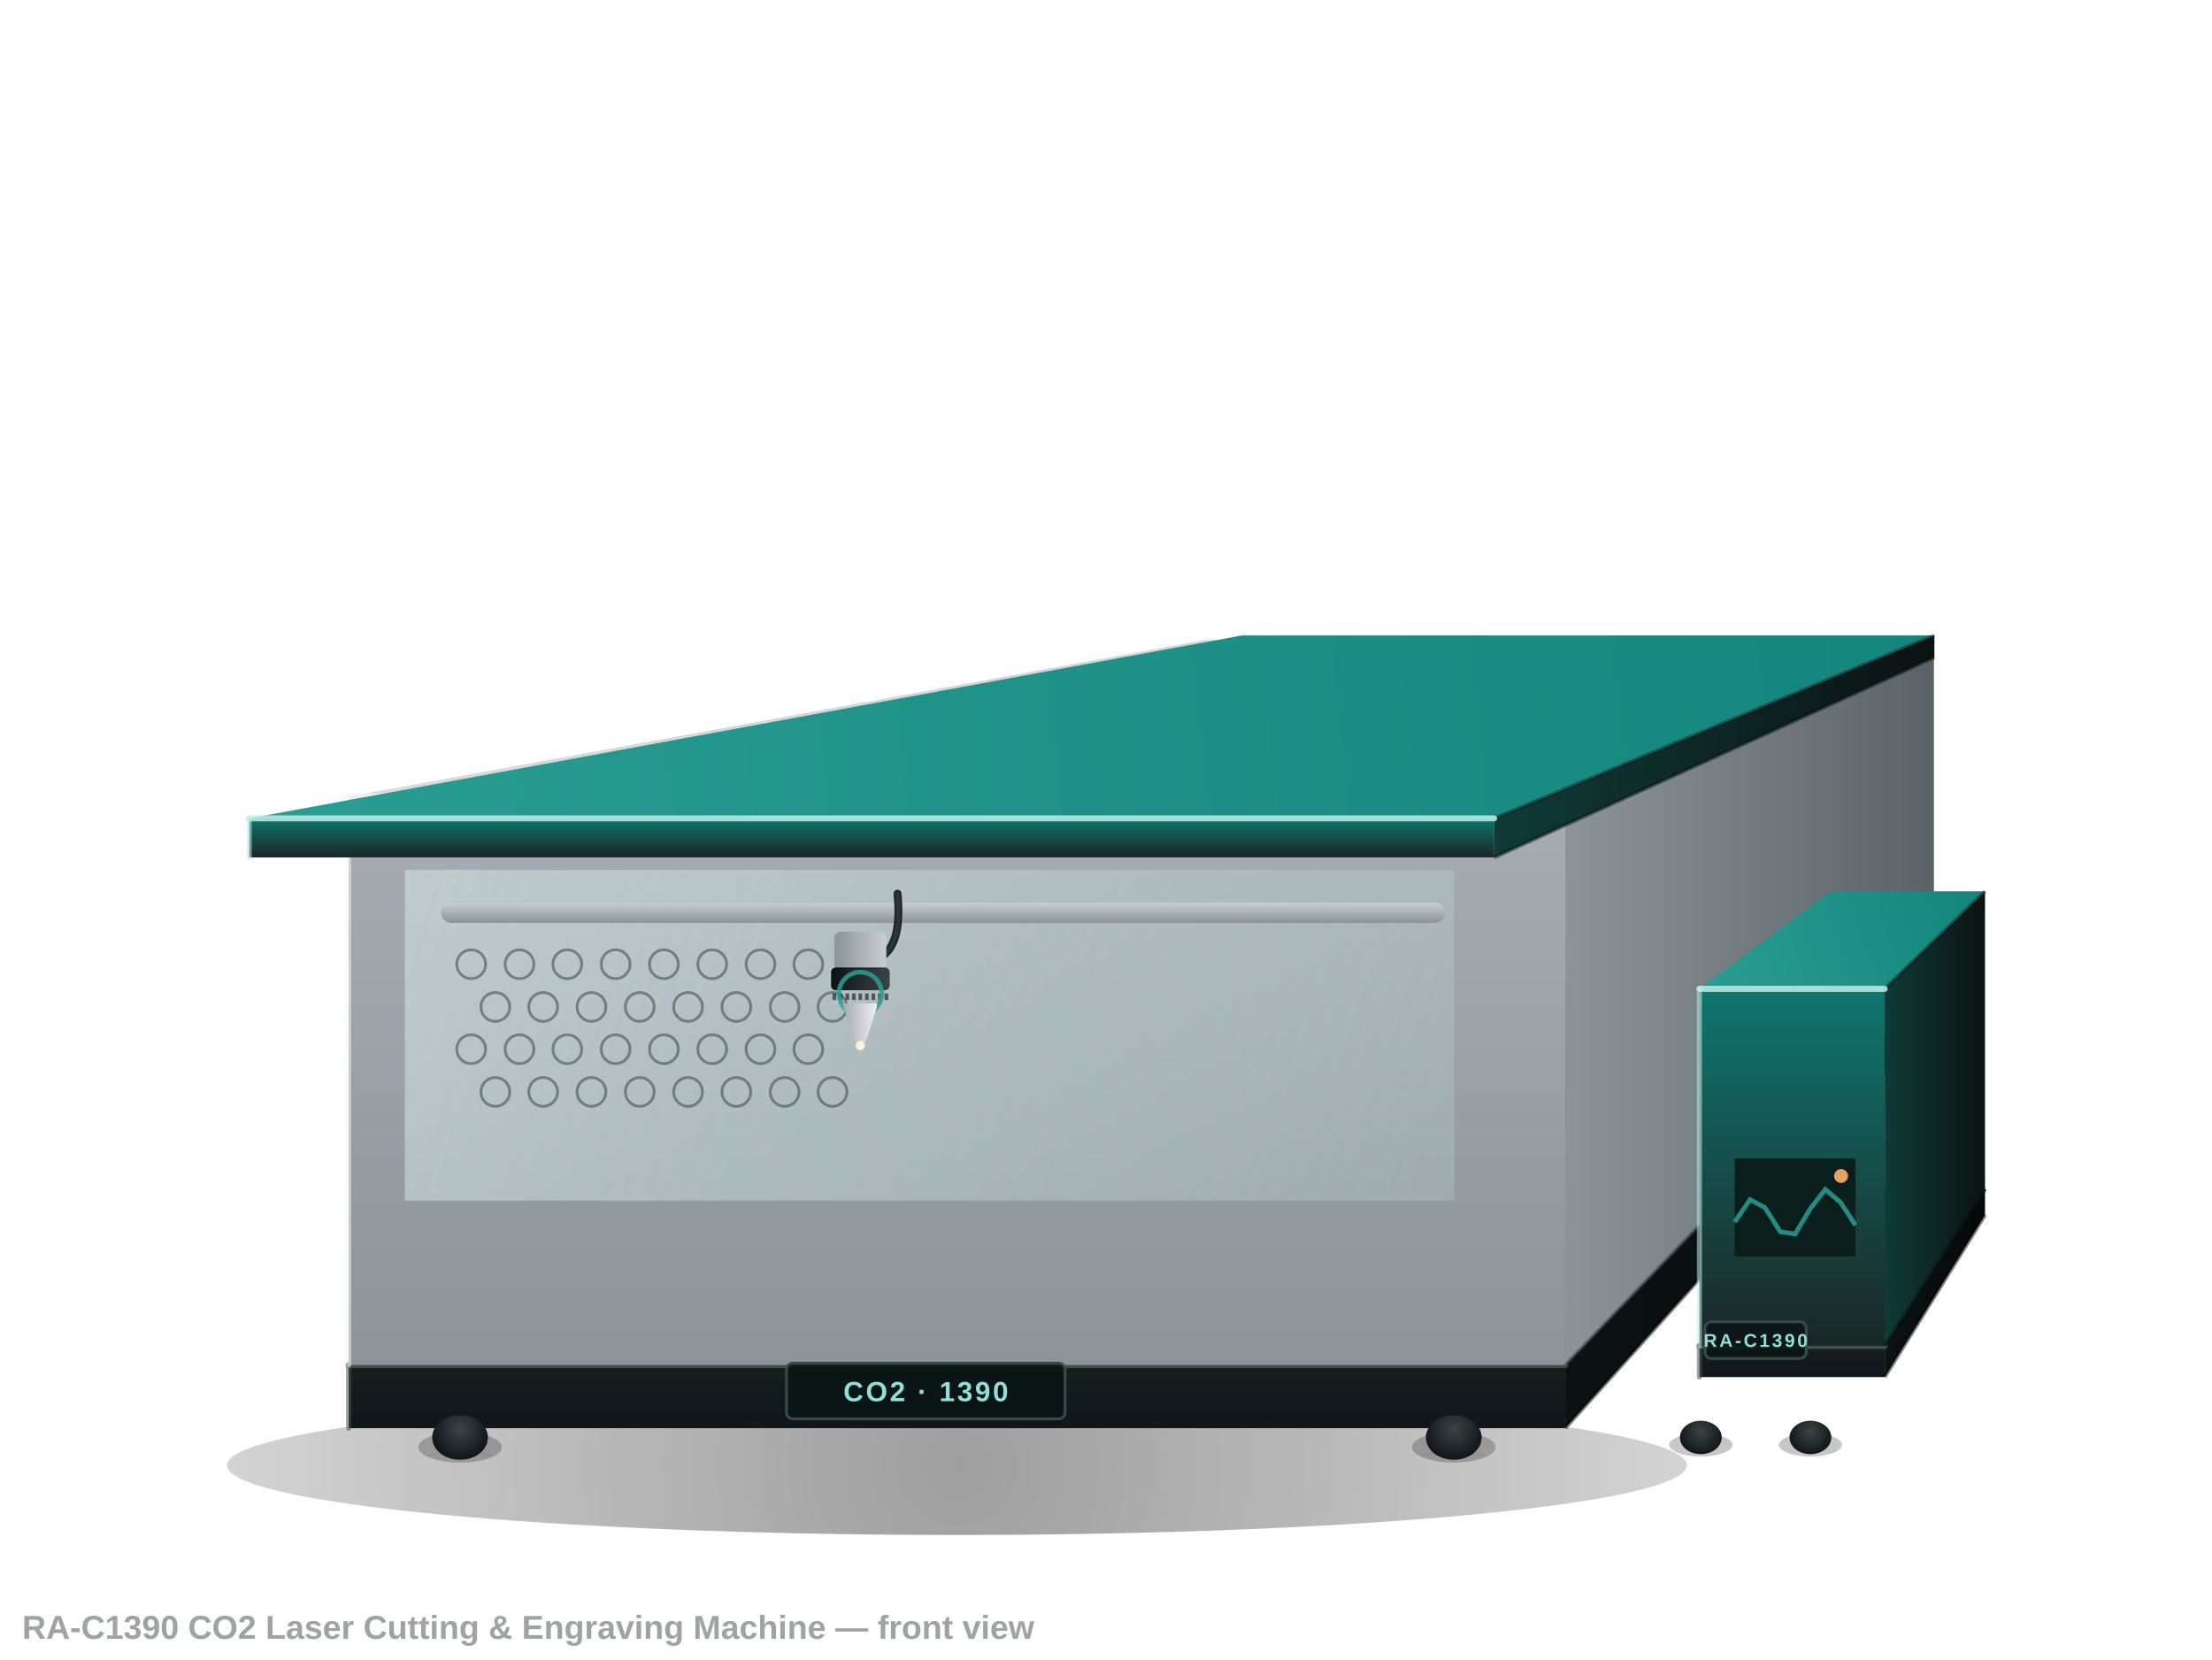
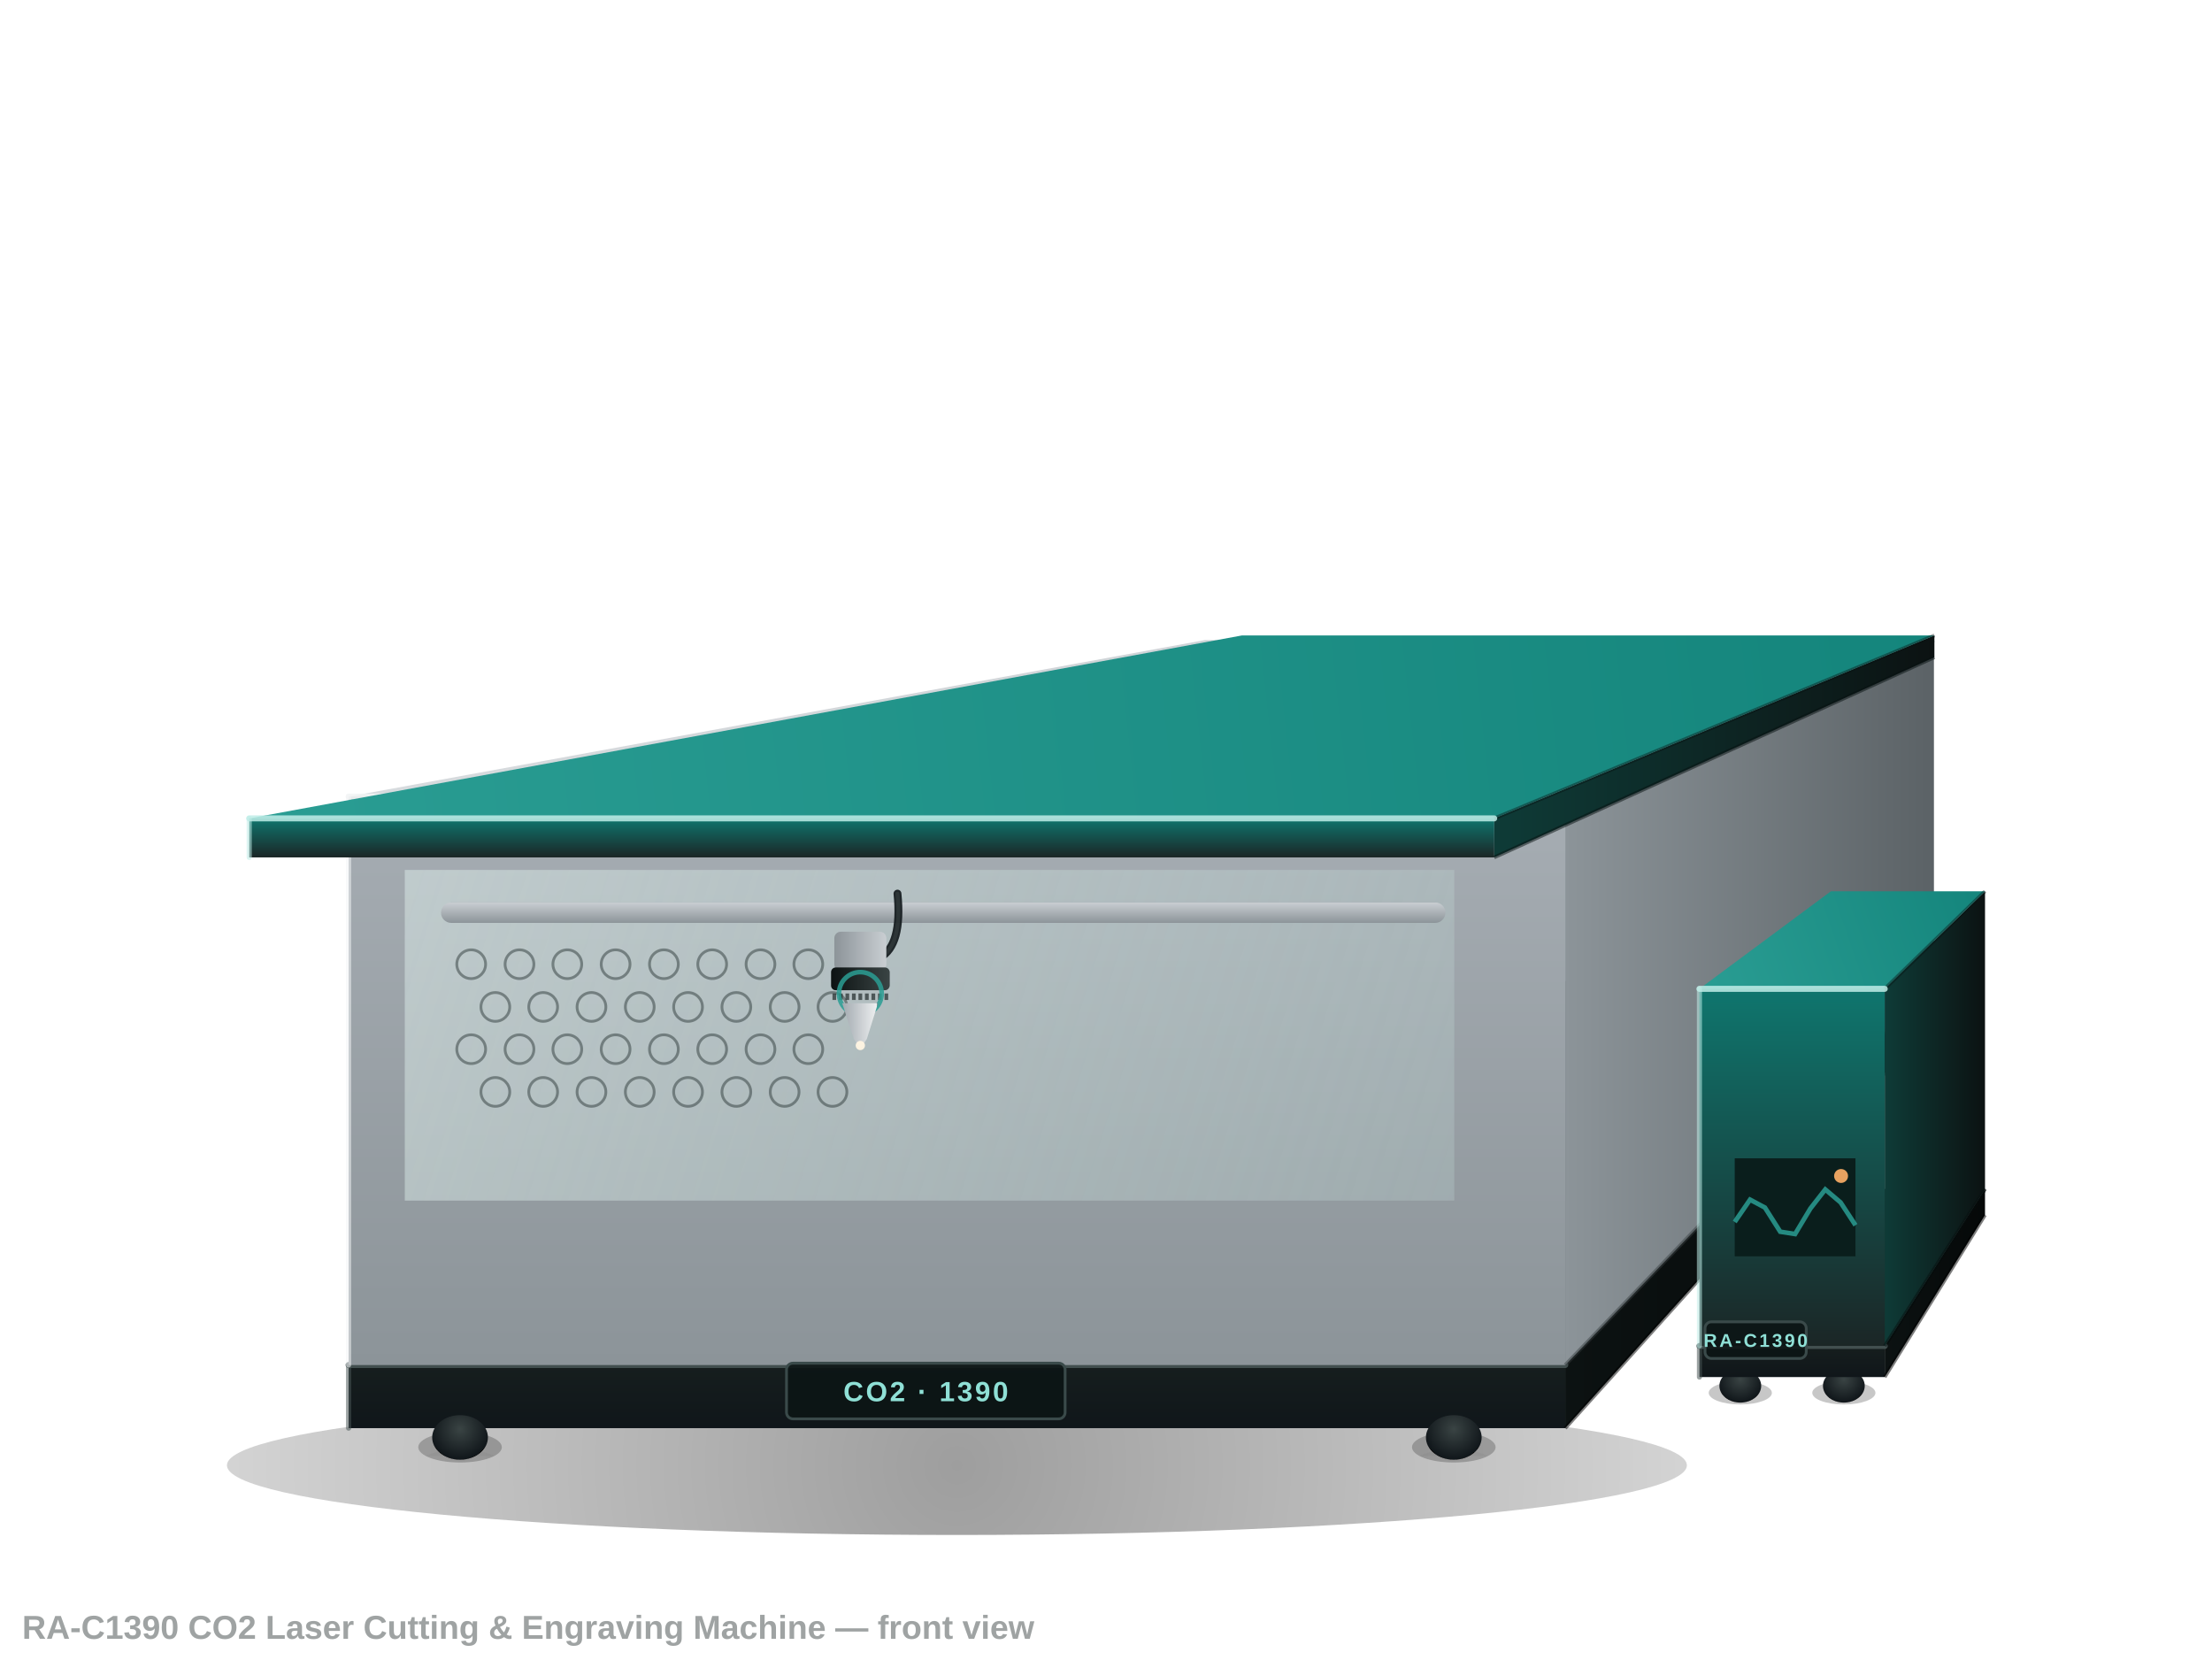
<svg xmlns="http://www.w3.org/2000/svg" width="2400" height="1800" viewBox="0 0 2400 1800">
  <g transform="translate(-125.6 310.0) scale(5.0383)">
    <g>
      <defs>
        <radialGradient id="rg895" cx="231" cy="254" r="157.2" gradientUnits="userSpaceOnUse">
          <stop offset="0" stop-color="#000000" stop-opacity="0.38" />
          <stop offset="60" stop-color="#000000" stop-opacity="0.171" />
          <stop offset="100" stop-color="#000000" stop-opacity="0" />
        </radialGradient>
      </defs>
      <ellipse cx="231" cy="254" rx="157.2" ry="15" fill="url(#rg895)" />
      <defs>
        <linearGradient id="lg897" x1="0" y1="252" x2="0" y2="352" gradientUnits="userSpaceOnUse">
          <stop offset="0" stop-color="#ffffff" stop-opacity="0.14" />
          <stop offset="100" stop-color="#ffffff" stop-opacity="0" />
        </linearGradient>
        <mask id="rmask896">
          <rect x="-4000" y="252" width="9000" height="100" fill="url(#lg897)" />
        </mask>
      </defs>
      <g transform="translate(0 504) scale(1,-1)" mask="url(#rmask896)">
        <defs>
          <linearGradient id="lg871" x1="100" y1="232.4" x2="441.4" y2="149.7" gradientUnits="userSpaceOnUse">
            <stop offset="0" stop-color="#2E3838" stop-opacity="1" />
            <stop offset="100" stop-color="#161E1E" stop-opacity="1" />
          </linearGradient>
          <linearGradient id="lg872" x1="0" y1="232.4" x2="0" y2="246" gradientUnits="userSpaceOnUse">
            <stop offset="0" stop-color="#161E1E" stop-opacity="1" />
            <stop offset="100" stop-color="#10161A" stop-opacity="1" />
          </linearGradient>
          <linearGradient id="lg873" x1="362" y1="0" x2="441.4" y2="0" gradientUnits="userSpaceOnUse">
            <stop offset="0" stop-color="#0C1212" stop-opacity="1" />
            <stop offset="100" stop-color="#050808" stop-opacity="1" />
          </linearGradient>
        </defs>
        <polygon points="362,246 441.4,157.8 441.4,149.7 362,232.4" fill="url(#lg873)" />
        <polygon points="100,232.4 362,232.4 441.4,149.7 284.4,149.7" fill="url(#lg871)" />
        <polygon points="100,246 362,246 362,232.4 100,232.4" fill="url(#lg872)" />
        <path d="M362,246 441.4,157.8" stroke="#000000" stroke-width="0.8" opacity="0.5" fill="none" />
        <path d="M362,232.4 441.4,149.7" stroke="#000000" stroke-width="0.8" opacity="0.4" fill="none" />
        <path d="M100,232.4 362,232.4" stroke="#4A5858" stroke-width="1.3" opacity="0.85" stroke-linecap="round" fill="none" />
        <path d="M100,232.4 100,246" stroke="#4A5858" stroke-width="1.1" opacity="0.55" stroke-linecap="round" fill="none" />
        <defs>
          <linearGradient id="lg874" x1="100" y1="110" x2="441.4" y2="76.3" gradientUnits="userSpaceOnUse">
            <stop offset="0" stop-color="#D7DBDE" stop-opacity="1" />
            <stop offset="100" stop-color="#C9CED2" stop-opacity="1" />
          </linearGradient>
          <linearGradient id="lg875" x1="0" y1="110" x2="0" y2="232.4" gradientUnits="userSpaceOnUse">
            <stop offset="0" stop-color="#A6ADB3" stop-opacity="1" />
            <stop offset="100" stop-color="#8C9499" stop-opacity="1" />
          </linearGradient>
          <linearGradient id="lg876" x1="362" y1="0" x2="441.4" y2="0" gradientUnits="userSpaceOnUse">
            <stop offset="0" stop-color="#8C9499" stop-opacity="1" />
            <stop offset="100" stop-color="#5B6266" stop-opacity="1" />
          </linearGradient>
        </defs>
        <polygon points="362,232.4 441.4,149.7 441.4,76.3 362,110" fill="url(#lg876)" />
        <polygon points="100,110 362,110 441.4,76.3 284.4,76.3" fill="url(#lg874)" />
        <polygon points="100,232.4 362,232.4 362,110 100,110" fill="url(#lg875)" />
        <path d="M362,232.4 441.4,149.7" stroke="#3A4144" stroke-width="0.8" opacity="0.5" fill="none" />
        <path d="M362,110 441.4,76.3" stroke="#3A4144" stroke-width="0.8" opacity="0.4" fill="none" />
        <path d="M100,110 362,110" stroke="#F2F4F5" stroke-width="1.3" opacity="0.85" stroke-linecap="round" fill="none" />
        <path d="M100,110 100,232.4" stroke="#F2F4F5" stroke-width="1.1" opacity="0.55" stroke-linecap="round" fill="none" />
        <defs>
          <linearGradient id="lg877" x1="112.1" y1="125.8" x2="338.1" y2="197" gradientUnits="userSpaceOnUse">
            <stop offset="0" stop-color="#DDEDEA" stop-opacity="0.5" />
            <stop offset="100" stop-color="#BFD7D4" stop-opacity="0.28" />
          </linearGradient>
        </defs>
        <polygon points="112.1,125.8 338.1,125.8 338.1,197 112.1,197" fill="url(#lg877)" />
        <circle cx="126.4" cy="146.1" r="3.1" fill="none" stroke="#2E3A3A" stroke-width="0.6" opacity="0.5" />
        <circle cx="136.8" cy="146.1" r="3.1" fill="none" stroke="#2E3A3A" stroke-width="0.6" opacity="0.5" />
        <circle cx="147.1" cy="146.1" r="3.1" fill="none" stroke="#2E3A3A" stroke-width="0.6" opacity="0.5" />
        <circle cx="157.5" cy="146.1" r="3.1" fill="none" stroke="#2E3A3A" stroke-width="0.6" opacity="0.5" />
        <circle cx="167.9" cy="146.1" r="3.1" fill="none" stroke="#2E3A3A" stroke-width="0.6" opacity="0.5" />
        <circle cx="178.3" cy="146.1" r="3.1" fill="none" stroke="#2E3A3A" stroke-width="0.6" opacity="0.5" />
        <circle cx="188.7" cy="146.1" r="3.1" fill="none" stroke="#2E3A3A" stroke-width="0.6" opacity="0.5" />
        <circle cx="199" cy="146.1" r="3.1" fill="none" stroke="#2E3A3A" stroke-width="0.6" opacity="0.5" />
        <circle cx="131.6" cy="155.3" r="3.1" fill="none" stroke="#2E3A3A" stroke-width="0.6" opacity="0.5" />
        <circle cx="141.9" cy="155.3" r="3.1" fill="none" stroke="#2E3A3A" stroke-width="0.6" opacity="0.5" />
        <circle cx="152.3" cy="155.3" r="3.1" fill="none" stroke="#2E3A3A" stroke-width="0.6" opacity="0.5" />
        <circle cx="162.7" cy="155.3" r="3.1" fill="none" stroke="#2E3A3A" stroke-width="0.6" opacity="0.5" />
        <circle cx="173.1" cy="155.3" r="3.1" fill="none" stroke="#2E3A3A" stroke-width="0.6" opacity="0.5" />
        <circle cx="183.5" cy="155.3" r="3.1" fill="none" stroke="#2E3A3A" stroke-width="0.6" opacity="0.5" />
        <circle cx="193.9" cy="155.3" r="3.1" fill="none" stroke="#2E3A3A" stroke-width="0.6" opacity="0.5" />
        <circle cx="204.2" cy="155.3" r="3.1" fill="none" stroke="#2E3A3A" stroke-width="0.6" opacity="0.5" />
        <circle cx="126.4" cy="164.4" r="3.1" fill="none" stroke="#2E3A3A" stroke-width="0.6" opacity="0.5" />
        <circle cx="136.8" cy="164.4" r="3.1" fill="none" stroke="#2E3A3A" stroke-width="0.6" opacity="0.5" />
        <circle cx="147.1" cy="164.4" r="3.1" fill="none" stroke="#2E3A3A" stroke-width="0.6" opacity="0.5" />
        <circle cx="157.5" cy="164.4" r="3.1" fill="none" stroke="#2E3A3A" stroke-width="0.6" opacity="0.5" />
        <circle cx="167.9" cy="164.4" r="3.1" fill="none" stroke="#2E3A3A" stroke-width="0.6" opacity="0.5" />
        <circle cx="178.3" cy="164.4" r="3.1" fill="none" stroke="#2E3A3A" stroke-width="0.6" opacity="0.5" />
        <circle cx="188.7" cy="164.4" r="3.1" fill="none" stroke="#2E3A3A" stroke-width="0.6" opacity="0.5" />
        <circle cx="199" cy="164.4" r="3.1" fill="none" stroke="#2E3A3A" stroke-width="0.6" opacity="0.5" />
        <circle cx="131.6" cy="173.6" r="3.1" fill="none" stroke="#2E3A3A" stroke-width="0.6" opacity="0.5" />
        <circle cx="141.9" cy="173.6" r="3.1" fill="none" stroke="#2E3A3A" stroke-width="0.6" opacity="0.5" />
        <circle cx="152.3" cy="173.6" r="3.1" fill="none" stroke="#2E3A3A" stroke-width="0.6" opacity="0.5" />
        <circle cx="162.7" cy="173.6" r="3.1" fill="none" stroke="#2E3A3A" stroke-width="0.6" opacity="0.5" />
        <circle cx="173.1" cy="173.6" r="3.1" fill="none" stroke="#2E3A3A" stroke-width="0.6" opacity="0.5" />
        <circle cx="183.5" cy="173.6" r="3.1" fill="none" stroke="#2E3A3A" stroke-width="0.6" opacity="0.5" />
        <circle cx="193.9" cy="173.6" r="3.1" fill="none" stroke="#2E3A3A" stroke-width="0.6" opacity="0.5" />
        <circle cx="204.2" cy="173.6" r="3.1" fill="none" stroke="#2E3A3A" stroke-width="0.6" opacity="0.5" />
        <defs>
          <linearGradient id="lg881" x1="122.1" y1="137.2" x2="122.1" y2="132.8" gradientUnits="userSpaceOnUse">
            <stop offset="0" stop-color="#8C9499" stop-opacity="1" />
            <stop offset="32" stop-color="#C9CED2" stop-opacity="1" />
            <stop offset="55" stop-color="#C9CED2" stop-opacity="1" />
            <stop offset="100" stop-color="#A6ADB3" stop-opacity="1" />
          </linearGradient>
        </defs>
        <circle cx="122.1" cy="135" r="2.2" fill="url(#lg881)" />
        <polygon points="122.1,137.2 334,137.2 334,132.8 122.1,132.8" fill="url(#lg881)" />
        <circle cx="334" cy="135" r="2.2" fill="url(#lg881)" />
        <defs>
          <linearGradient id="lg882" x1="204.6" y1="153.1" x2="215.8" y2="153.1" gradientUnits="userSpaceOnUse">
            <stop offset="0" stop-color="#8C9499" stop-opacity="1" />
            <stop offset="45" stop-color="#C9CED2" stop-opacity="1" />
            <stop offset="100" stop-color="#A6ADB3" stop-opacity="1" />
          </linearGradient>
          <linearGradient id="lg883" x1="203.9" y1="153.1" x2="216.5" y2="153.1" gradientUnits="userSpaceOnUse">
            <stop offset="0" stop-color="#0C1212" stop-opacity="1" />
            <stop offset="50" stop-color="#3A4444" stop-opacity="1" />
            <stop offset="100" stop-color="#0C1212" stop-opacity="1" />
          </linearGradient>
          <linearGradient id="lg884" x1="206.7" y1="153.1" x2="213.7" y2="153.1" gradientUnits="userSpaceOnUse">
            <stop offset="0" stop-color="#A6ADB3" stop-opacity="1" />
            <stop offset="50" stop-color="#EDEFF0" stop-opacity="1" />
            <stop offset="100" stop-color="#8C9499" stop-opacity="1" />
          </linearGradient>
        </defs>
        <path d="M218.2 130.9 Q219.3 142 214.4 144.7" fill="none" stroke="#10161A" stroke-width="1.7" stroke-linecap="round" opacity="0.9" />
        <path d="M218.2 130.9 Q219.3 142 214.4 144.7" fill="none" stroke="#3A4444" stroke-width="0.8" stroke-linecap="round" opacity="0.5" />
        <rect x="204.6" y="139.1" width="11.2" height="8.4" rx="1.4" fill="url(#lg882)" />
        <rect x="203.9" y="146.8" width="12.6" height="4.9" rx="1" fill="url(#lg883)" />
        <line x1="204.6" y1="152.4" x2="204.6" y2="153.8" stroke="#0A1212" stroke-width="0.8" opacity="0.6" />
        <line x1="206" y1="152.4" x2="206" y2="153.8" stroke="#0A1212" stroke-width="0.8" opacity="0.6" />
        <line x1="207.4" y1="152.4" x2="207.4" y2="153.8" stroke="#0A1212" stroke-width="0.8" opacity="0.6" />
        <line x1="208.8" y1="152.4" x2="208.8" y2="153.8" stroke="#0A1212" stroke-width="0.8" opacity="0.6" />
        <line x1="210.2" y1="152.4" x2="210.2" y2="153.8" stroke="#0A1212" stroke-width="0.8" opacity="0.6" />
        <line x1="211.6" y1="152.4" x2="211.6" y2="153.8" stroke="#0A1212" stroke-width="0.8" opacity="0.6" />
        <line x1="213" y1="152.4" x2="213" y2="153.8" stroke="#0A1212" stroke-width="0.8" opacity="0.6" />
        <line x1="214.4" y1="152.4" x2="214.4" y2="153.8" stroke="#0A1212" stroke-width="0.8" opacity="0.6" />
        <line x1="215.8" y1="152.4" x2="215.8" y2="153.8" stroke="#0A1212" stroke-width="0.8" opacity="0.6" />
        <circle cx="210.2" cy="152.4" r="4.6" fill="none" stroke="#2A9D93" stroke-width="1" opacity="0.85" />
        <path d="M206.3 154.5 L208.8 162.2 L210.2 164.3 L211.6 162.2 L214 154.5 Z" fill="url(#lg884)" />
        <circle cx="210.2" cy="163.6" r="1" fill="#FFF4E2" opacity="0.95" />
        <defs>
          <linearGradient id="lg878" x1="78.6" y1="114.7" x2="441.5" y2="75.3" gradientUnits="userSpaceOnUse">
            <stop offset="0" stop-color="#2A9D93" stop-opacity="1" />
            <stop offset="100" stop-color="#14857C" stop-opacity="1" />
          </linearGradient>
          <linearGradient id="lg879" x1="0" y1="114.7" x2="0" y2="123.1" gradientUnits="userSpaceOnUse">
            <stop offset="0" stop-color="#0F766E" stop-opacity="1" />
            <stop offset="100" stop-color="#1B2626" stop-opacity="1" />
          </linearGradient>
          <linearGradient id="lg880" x1="346.7" y1="0" x2="441.5" y2="0" gradientUnits="userSpaceOnUse">
            <stop offset="0" stop-color="#0E3B37" stop-opacity="1" />
            <stop offset="100" stop-color="#0C1212" stop-opacity="1" />
          </linearGradient>
        </defs>
        <polygon points="346.7,123.1 441.5,80 441.5,75.3 346.7,114.7" fill="url(#lg880)" />
        <polygon points="78.6,114.7 346.7,114.7 441.5,75.3 292.4,75.3" fill="url(#lg878)" />
        <polygon points="78.6,123.1 346.7,123.1 346.7,114.7 78.6,114.7" fill="url(#lg879)" />
        <path d="M346.7,123.1 441.5,80" stroke="#06100F" stroke-width="0.8" opacity="0.5" fill="none" />
        <path d="M346.7,114.7 441.5,75.3" stroke="#06100F" stroke-width="0.8" opacity="0.4" fill="none" />
        <path d="M78.6,114.7 346.7,114.7" stroke="#BFEDE7" stroke-width="1.3" opacity="0.85" stroke-linecap="round" fill="none" />
        <path d="M78.6,114.7 78.6,123.1" stroke="#BFEDE7" stroke-width="1.1" opacity="0.55" stroke-linecap="round" fill="none" />
        <defs>
-           <radialGradient id="rg891" cx="391.2" cy="246.7" r="5" gradientUnits="userSpaceOnUse">
+           <radialGradient id="rg891" cx="399.7" cy="235.5" r="5" gradientUnits="userSpaceOnUse">
            <stop offset="0" stop-color="#3A4444" stop-opacity="1" />
            <stop offset="70" stop-color="#10161A" stop-opacity="1" />
            <stop offset="100" stop-color="#000000" stop-opacity="1" />
          </radialGradient>
        </defs>
-         <ellipse cx="391.2" cy="249.6" rx="6.8" ry="2.5" fill="#000" opacity="0.22" />
-         <ellipse cx="391.2" cy="248" rx="4.5" ry="3.6" fill="url(#rg891)" />
-         <defs>
-           <radialGradient id="rg892" cx="414.8" cy="246.7" r="5" gradientUnits="userSpaceOnUse">
+         <ellipse cx="399.7" cy="238.4" rx="6.8" ry="2.5" fill="#000" opacity="0.22" />
+         <ellipse cx="399.7" cy="236.9" rx="4.5" ry="3.6" fill="url(#rg891)" />
+         <defs>
+           <radialGradient id="rg892" cx="422" cy="235.5" r="5" gradientUnits="userSpaceOnUse">
            <stop offset="0" stop-color="#3A4444" stop-opacity="1" />
            <stop offset="70" stop-color="#10161A" stop-opacity="1" />
            <stop offset="100" stop-color="#000000" stop-opacity="1" />
          </radialGradient>
        </defs>
-         <ellipse cx="414.8" cy="249.6" rx="6.8" ry="2.5" fill="#000" opacity="0.22" />
-         <ellipse cx="414.8" cy="248" rx="4.5" ry="3.6" fill="url(#rg892)" />
+         <ellipse cx="422" cy="238.4" rx="6.8" ry="2.5" fill="#000" opacity="0.22" />
+         <ellipse cx="422" cy="236.9" rx="4.5" ry="3.6" fill="url(#rg892)" />
        <defs>
          <linearGradient id="lg885" x1="390.9" y1="228.3" x2="452.4" y2="194.5" gradientUnits="userSpaceOnUse">
            <stop offset="0" stop-color="#2E3838" stop-opacity="1" />
            <stop offset="100" stop-color="#161E1E" stop-opacity="1" />
          </linearGradient>
          <linearGradient id="lg886" x1="0" y1="228.3" x2="0" y2="235" gradientUnits="userSpaceOnUse">
            <stop offset="0" stop-color="#161E1E" stop-opacity="1" />
            <stop offset="100" stop-color="#10161A" stop-opacity="1" />
          </linearGradient>
          <linearGradient id="lg887" x1="430.8" y1="0" x2="452.4" y2="0" gradientUnits="userSpaceOnUse">
            <stop offset="0" stop-color="#0C1212" stop-opacity="1" />
            <stop offset="100" stop-color="#050808" stop-opacity="1" />
          </linearGradient>
        </defs>
        <polygon points="430.8,235 452.4,200.1 452.4,194.5 430.8,228.3" fill="url(#lg887)" />
        <polygon points="390.9,228.3 430.8,228.3 452.4,194.5 419.2,194.5" fill="url(#lg885)" />
        <polygon points="390.9,235 430.8,235 430.8,228.3 390.9,228.3" fill="url(#lg886)" />
        <path d="M430.8,235 452.4,200.1" stroke="#000000" stroke-width="0.8" opacity="0.5" fill="none" />
        <path d="M430.8,228.3 452.4,194.5" stroke="#000000" stroke-width="0.8" opacity="0.4" fill="none" />
        <path d="M390.9,228.3 430.8,228.3" stroke="#4A5858" stroke-width="1.3" opacity="0.85" stroke-linecap="round" fill="none" />
        <path d="M390.9,228.3 390.9,235" stroke="#4A5858" stroke-width="1.1" opacity="0.55" stroke-linecap="round" fill="none" />
        <defs>
          <linearGradient id="lg888" x1="390.9" y1="151.4" x2="452.4" y2="130.4" gradientUnits="userSpaceOnUse">
            <stop offset="0" stop-color="#2A9D93" stop-opacity="1" />
            <stop offset="100" stop-color="#14857C" stop-opacity="1" />
          </linearGradient>
          <linearGradient id="lg889" x1="0" y1="151.4" x2="0" y2="228.3" gradientUnits="userSpaceOnUse">
            <stop offset="0" stop-color="#0F766E" stop-opacity="1" />
            <stop offset="100" stop-color="#1B2626" stop-opacity="1" />
          </linearGradient>
          <linearGradient id="lg890" x1="430.8" y1="0" x2="452.4" y2="0" gradientUnits="userSpaceOnUse">
            <stop offset="0" stop-color="#0E3B37" stop-opacity="1" />
            <stop offset="100" stop-color="#0C1212" stop-opacity="1" />
          </linearGradient>
        </defs>
        <polygon points="430.8,228.3 452.4,194.5 452.4,130.4 430.8,151.4" fill="url(#lg890)" />
        <polygon points="390.9,151.4 430.8,151.4 452.4,130.4 419.2,130.4" fill="url(#lg888)" />
        <polygon points="390.9,228.3 430.8,228.3 430.8,151.4 390.9,151.4" fill="url(#lg889)" />
        <path d="M430.8,228.3 452.4,194.5" stroke="#06100F" stroke-width="0.8" opacity="0.5" fill="none" />
        <path d="M430.8,151.4 452.4,130.4" stroke="#06100F" stroke-width="0.8" opacity="0.4" fill="none" />
        <path d="M390.9,151.4 430.8,151.4" stroke="#BFEDE7" stroke-width="1.3" opacity="0.85" stroke-linecap="round" fill="none" />
        <path d="M390.9,151.4 390.9,228.3" stroke="#BFEDE7" stroke-width="1.1" opacity="0.55" stroke-linecap="round" fill="none" />
        <rect x="398.5" y="187.9" width="26" height="21.1" fill="#0A1E1C" />
        <polyline points="398.5,201.6 401.8,196.8 405,198.5 408.3,203.7 411.5,204.2 414.8,198.7 418,194.6 421.3,197.4 424.5,202.3" fill="none" stroke="#2A9D93" stroke-width="1" opacity="0.85" />
        <circle cx="421.4" cy="191.7" r="1.5" fill="#FFB067" opacity="0.9" />
        <rect x="392.1" y="223.1" width="21.8" height="7.9" rx="1.4" fill="#0B1414" opacity="0.88" />
        <rect x="392.1" y="223.1" width="21.8" height="7.9" rx="1.4" fill="none" stroke="#3A4A4A" stroke-width="0.6" />
        <text x="403" y="228.5" text-anchor="middle" font-family="Arial, sans-serif" font-size="4" font-weight="700" fill="#8FE0D6" letter-spacing="0.5">RA-C1390</text>
        <rect x="194.3" y="232" width="60" height="12" rx="1.4" fill="#0B1414" opacity="0.88" />
        <rect x="194.3" y="232" width="60" height="12" rx="1.4" fill="none" stroke="#3A4A4A" stroke-width="0.6" />
        <text x="224.3" y="240.2" text-anchor="middle" font-family="Arial, sans-serif" font-size="6" font-weight="700" fill="#8FE0D6" letter-spacing="0.5">CO2 · 1390</text>
        <defs>
          <radialGradient id="rg893" cx="124" cy="246.2" r="6.6" gradientUnits="userSpaceOnUse">
            <stop offset="0" stop-color="#3A4444" stop-opacity="1" />
            <stop offset="70" stop-color="#10161A" stop-opacity="1" />
            <stop offset="100" stop-color="#000000" stop-opacity="1" />
          </radialGradient>
        </defs>
        <ellipse cx="124" cy="250.1" rx="9" ry="3.3" fill="#000" opacity="0.22" />
        <ellipse cx="124" cy="248" rx="6" ry="4.8" fill="url(#rg893)" />
        <defs>
          <radialGradient id="rg894" cx="338" cy="246.2" r="6.6" gradientUnits="userSpaceOnUse">
            <stop offset="0" stop-color="#3A4444" stop-opacity="1" />
            <stop offset="70" stop-color="#10161A" stop-opacity="1" />
            <stop offset="100" stop-color="#000000" stop-opacity="1" />
          </radialGradient>
        </defs>
        <ellipse cx="338" cy="250.1" rx="9" ry="3.3" fill="#000" opacity="0.22" />
        <ellipse cx="338" cy="248" rx="6" ry="4.8" fill="url(#rg894)" />
      </g>
      <defs>
        <linearGradient id="lg871" x1="100" y1="232.4" x2="441.4" y2="149.7" gradientUnits="userSpaceOnUse">
          <stop offset="0" stop-color="#2E3838" stop-opacity="1" />
          <stop offset="100" stop-color="#161E1E" stop-opacity="1" />
        </linearGradient>
        <linearGradient id="lg872" x1="0" y1="232.4" x2="0" y2="246" gradientUnits="userSpaceOnUse">
          <stop offset="0" stop-color="#161E1E" stop-opacity="1" />
          <stop offset="100" stop-color="#10161A" stop-opacity="1" />
        </linearGradient>
        <linearGradient id="lg873" x1="362" y1="0" x2="441.4" y2="0" gradientUnits="userSpaceOnUse">
          <stop offset="0" stop-color="#0C1212" stop-opacity="1" />
          <stop offset="100" stop-color="#050808" stop-opacity="1" />
        </linearGradient>
      </defs>
      <polygon points="362,246 441.4,157.8 441.4,149.7 362,232.4" fill="url(#lg873)" />
      <polygon points="100,232.4 362,232.4 441.4,149.7 284.4,149.7" fill="url(#lg871)" />
      <polygon points="100,246 362,246 362,232.4 100,232.4" fill="url(#lg872)" />
      <path d="M362,246 441.4,157.8" stroke="#000000" stroke-width="0.8" opacity="0.5" fill="none" />
      <path d="M362,232.4 441.4,149.7" stroke="#000000" stroke-width="0.8" opacity="0.4" fill="none" />
      <path d="M100,232.4 362,232.4" stroke="#4A5858" stroke-width="1.3" opacity="0.85" stroke-linecap="round" fill="none" />
      <path d="M100,232.4 100,246" stroke="#4A5858" stroke-width="1.1" opacity="0.55" stroke-linecap="round" fill="none" />
      <defs>
        <linearGradient id="lg874" x1="100" y1="110" x2="441.4" y2="76.3" gradientUnits="userSpaceOnUse">
          <stop offset="0" stop-color="#D7DBDE" stop-opacity="1" />
          <stop offset="100" stop-color="#C9CED2" stop-opacity="1" />
        </linearGradient>
        <linearGradient id="lg875" x1="0" y1="110" x2="0" y2="232.4" gradientUnits="userSpaceOnUse">
          <stop offset="0" stop-color="#A6ADB3" stop-opacity="1" />
          <stop offset="100" stop-color="#8C9499" stop-opacity="1" />
        </linearGradient>
        <linearGradient id="lg876" x1="362" y1="0" x2="441.4" y2="0" gradientUnits="userSpaceOnUse">
          <stop offset="0" stop-color="#8C9499" stop-opacity="1" />
          <stop offset="100" stop-color="#5B6266" stop-opacity="1" />
        </linearGradient>
      </defs>
      <polygon points="362,232.4 441.4,149.7 441.4,76.3 362,110" fill="url(#lg876)" />
      <polygon points="100,110 362,110 441.4,76.3 284.4,76.3" fill="url(#lg874)" />
      <polygon points="100,232.4 362,232.4 362,110 100,110" fill="url(#lg875)" />
      <path d="M362,232.4 441.4,149.7" stroke="#3A4144" stroke-width="0.8" opacity="0.5" fill="none" />
      <path d="M362,110 441.4,76.3" stroke="#3A4144" stroke-width="0.8" opacity="0.4" fill="none" />
      <path d="M100,110 362,110" stroke="#F2F4F5" stroke-width="1.3" opacity="0.85" stroke-linecap="round" fill="none" />
      <path d="M100,110 100,232.4" stroke="#F2F4F5" stroke-width="1.1" opacity="0.55" stroke-linecap="round" fill="none" />
      <defs>
        <linearGradient id="lg877" x1="112.1" y1="125.8" x2="338.1" y2="197" gradientUnits="userSpaceOnUse">
          <stop offset="0" stop-color="#DDEDEA" stop-opacity="0.5" />
          <stop offset="100" stop-color="#BFD7D4" stop-opacity="0.28" />
        </linearGradient>
      </defs>
      <polygon points="112.1,125.8 338.1,125.8 338.1,197 112.1,197" fill="url(#lg877)" />
      <circle cx="126.4" cy="146.1" r="3.1" fill="none" stroke="#2E3A3A" stroke-width="0.6" opacity="0.5" />
      <circle cx="136.8" cy="146.1" r="3.1" fill="none" stroke="#2E3A3A" stroke-width="0.6" opacity="0.5" />
      <circle cx="147.1" cy="146.1" r="3.1" fill="none" stroke="#2E3A3A" stroke-width="0.6" opacity="0.5" />
      <circle cx="157.5" cy="146.1" r="3.1" fill="none" stroke="#2E3A3A" stroke-width="0.6" opacity="0.5" />
      <circle cx="167.9" cy="146.1" r="3.1" fill="none" stroke="#2E3A3A" stroke-width="0.6" opacity="0.5" />
      <circle cx="178.3" cy="146.1" r="3.1" fill="none" stroke="#2E3A3A" stroke-width="0.6" opacity="0.5" />
      <circle cx="188.7" cy="146.1" r="3.1" fill="none" stroke="#2E3A3A" stroke-width="0.6" opacity="0.5" />
      <circle cx="199" cy="146.1" r="3.1" fill="none" stroke="#2E3A3A" stroke-width="0.6" opacity="0.5" />
      <circle cx="131.6" cy="155.3" r="3.1" fill="none" stroke="#2E3A3A" stroke-width="0.6" opacity="0.5" />
      <circle cx="141.9" cy="155.3" r="3.1" fill="none" stroke="#2E3A3A" stroke-width="0.6" opacity="0.5" />
      <circle cx="152.3" cy="155.3" r="3.1" fill="none" stroke="#2E3A3A" stroke-width="0.6" opacity="0.5" />
      <circle cx="162.7" cy="155.3" r="3.1" fill="none" stroke="#2E3A3A" stroke-width="0.6" opacity="0.5" />
      <circle cx="173.1" cy="155.3" r="3.1" fill="none" stroke="#2E3A3A" stroke-width="0.6" opacity="0.5" />
      <circle cx="183.5" cy="155.3" r="3.1" fill="none" stroke="#2E3A3A" stroke-width="0.6" opacity="0.5" />
      <circle cx="193.9" cy="155.3" r="3.1" fill="none" stroke="#2E3A3A" stroke-width="0.6" opacity="0.5" />
      <circle cx="204.2" cy="155.3" r="3.1" fill="none" stroke="#2E3A3A" stroke-width="0.6" opacity="0.5" />
      <circle cx="126.4" cy="164.4" r="3.1" fill="none" stroke="#2E3A3A" stroke-width="0.6" opacity="0.5" />
      <circle cx="136.8" cy="164.4" r="3.1" fill="none" stroke="#2E3A3A" stroke-width="0.6" opacity="0.5" />
      <circle cx="147.1" cy="164.4" r="3.1" fill="none" stroke="#2E3A3A" stroke-width="0.6" opacity="0.5" />
      <circle cx="157.5" cy="164.4" r="3.1" fill="none" stroke="#2E3A3A" stroke-width="0.6" opacity="0.5" />
      <circle cx="167.9" cy="164.4" r="3.1" fill="none" stroke="#2E3A3A" stroke-width="0.6" opacity="0.5" />
      <circle cx="178.3" cy="164.4" r="3.1" fill="none" stroke="#2E3A3A" stroke-width="0.6" opacity="0.5" />
      <circle cx="188.7" cy="164.4" r="3.1" fill="none" stroke="#2E3A3A" stroke-width="0.6" opacity="0.5" />
      <circle cx="199" cy="164.4" r="3.1" fill="none" stroke="#2E3A3A" stroke-width="0.6" opacity="0.5" />
      <circle cx="131.6" cy="173.6" r="3.1" fill="none" stroke="#2E3A3A" stroke-width="0.6" opacity="0.5" />
      <circle cx="141.9" cy="173.6" r="3.1" fill="none" stroke="#2E3A3A" stroke-width="0.6" opacity="0.5" />
      <circle cx="152.3" cy="173.6" r="3.1" fill="none" stroke="#2E3A3A" stroke-width="0.6" opacity="0.5" />
      <circle cx="162.7" cy="173.6" r="3.1" fill="none" stroke="#2E3A3A" stroke-width="0.6" opacity="0.5" />
      <circle cx="173.1" cy="173.6" r="3.1" fill="none" stroke="#2E3A3A" stroke-width="0.6" opacity="0.5" />
      <circle cx="183.5" cy="173.6" r="3.1" fill="none" stroke="#2E3A3A" stroke-width="0.6" opacity="0.5" />
      <circle cx="193.9" cy="173.6" r="3.1" fill="none" stroke="#2E3A3A" stroke-width="0.6" opacity="0.5" />
      <circle cx="204.2" cy="173.6" r="3.1" fill="none" stroke="#2E3A3A" stroke-width="0.6" opacity="0.5" />
      <defs>
        <linearGradient id="lg881" x1="122.1" y1="137.2" x2="122.1" y2="132.8" gradientUnits="userSpaceOnUse">
          <stop offset="0" stop-color="#8C9499" stop-opacity="1" />
          <stop offset="32" stop-color="#C9CED2" stop-opacity="1" />
          <stop offset="55" stop-color="#C9CED2" stop-opacity="1" />
          <stop offset="100" stop-color="#A6ADB3" stop-opacity="1" />
        </linearGradient>
      </defs>
      <circle cx="122.1" cy="135" r="2.2" fill="url(#lg881)" />
      <polygon points="122.1,137.2 334,137.2 334,132.8 122.1,132.8" fill="url(#lg881)" />
      <circle cx="334" cy="135" r="2.2" fill="url(#lg881)" />
      <defs>
        <linearGradient id="lg882" x1="204.6" y1="153.1" x2="215.8" y2="153.1" gradientUnits="userSpaceOnUse">
          <stop offset="0" stop-color="#8C9499" stop-opacity="1" />
          <stop offset="45" stop-color="#C9CED2" stop-opacity="1" />
          <stop offset="100" stop-color="#A6ADB3" stop-opacity="1" />
        </linearGradient>
        <linearGradient id="lg883" x1="203.9" y1="153.1" x2="216.5" y2="153.1" gradientUnits="userSpaceOnUse">
          <stop offset="0" stop-color="#0C1212" stop-opacity="1" />
          <stop offset="50" stop-color="#3A4444" stop-opacity="1" />
          <stop offset="100" stop-color="#0C1212" stop-opacity="1" />
        </linearGradient>
        <linearGradient id="lg884" x1="206.7" y1="153.1" x2="213.7" y2="153.1" gradientUnits="userSpaceOnUse">
          <stop offset="0" stop-color="#A6ADB3" stop-opacity="1" />
          <stop offset="50" stop-color="#EDEFF0" stop-opacity="1" />
          <stop offset="100" stop-color="#8C9499" stop-opacity="1" />
        </linearGradient>
      </defs>
      <path d="M218.2 130.9 Q219.3 142 214.4 144.7" fill="none" stroke="#10161A" stroke-width="1.7" stroke-linecap="round" opacity="0.9" />
      <path d="M218.2 130.9 Q219.3 142 214.4 144.7" fill="none" stroke="#3A4444" stroke-width="0.8" stroke-linecap="round" opacity="0.5" />
      <rect x="204.6" y="139.1" width="11.2" height="8.4" rx="1.4" fill="url(#lg882)" />
      <rect x="203.9" y="146.8" width="12.6" height="4.9" rx="1" fill="url(#lg883)" />
      <line x1="204.6" y1="152.4" x2="204.6" y2="153.8" stroke="#0A1212" stroke-width="0.8" opacity="0.6" />
      <line x1="206" y1="152.4" x2="206" y2="153.8" stroke="#0A1212" stroke-width="0.8" opacity="0.6" />
      <line x1="207.4" y1="152.4" x2="207.4" y2="153.8" stroke="#0A1212" stroke-width="0.8" opacity="0.6" />
      <line x1="208.8" y1="152.4" x2="208.8" y2="153.8" stroke="#0A1212" stroke-width="0.8" opacity="0.6" />
      <line x1="210.2" y1="152.4" x2="210.2" y2="153.8" stroke="#0A1212" stroke-width="0.8" opacity="0.6" />
      <line x1="211.6" y1="152.4" x2="211.6" y2="153.8" stroke="#0A1212" stroke-width="0.8" opacity="0.6" />
      <line x1="213" y1="152.4" x2="213" y2="153.8" stroke="#0A1212" stroke-width="0.8" opacity="0.6" />
      <line x1="214.4" y1="152.4" x2="214.4" y2="153.8" stroke="#0A1212" stroke-width="0.8" opacity="0.6" />
      <line x1="215.8" y1="152.4" x2="215.8" y2="153.8" stroke="#0A1212" stroke-width="0.8" opacity="0.6" />
      <circle cx="210.2" cy="152.4" r="4.6" fill="none" stroke="#2A9D93" stroke-width="1" opacity="0.85" />
      <path d="M206.3 154.5 L208.8 162.2 L210.2 164.3 L211.6 162.2 L214 154.5 Z" fill="url(#lg884)" />
      <circle cx="210.2" cy="163.6" r="1" fill="#FFF4E2" opacity="0.95" />
      <defs>
        <linearGradient id="lg878" x1="78.6" y1="114.7" x2="441.5" y2="75.3" gradientUnits="userSpaceOnUse">
          <stop offset="0" stop-color="#2A9D93" stop-opacity="1" />
          <stop offset="100" stop-color="#14857C" stop-opacity="1" />
        </linearGradient>
        <linearGradient id="lg879" x1="0" y1="114.7" x2="0" y2="123.1" gradientUnits="userSpaceOnUse">
          <stop offset="0" stop-color="#0F766E" stop-opacity="1" />
          <stop offset="100" stop-color="#1B2626" stop-opacity="1" />
        </linearGradient>
        <linearGradient id="lg880" x1="346.7" y1="0" x2="441.5" y2="0" gradientUnits="userSpaceOnUse">
          <stop offset="0" stop-color="#0E3B37" stop-opacity="1" />
          <stop offset="100" stop-color="#0C1212" stop-opacity="1" />
        </linearGradient>
      </defs>
      <polygon points="346.7,123.1 441.5,80 441.5,75.3 346.7,114.7" fill="url(#lg880)" />
      <polygon points="78.6,114.7 346.7,114.7 441.5,75.3 292.4,75.3" fill="url(#lg878)" />
      <polygon points="78.6,123.1 346.7,123.1 346.7,114.7 78.6,114.7" fill="url(#lg879)" />
      <path d="M346.7,123.1 441.5,80" stroke="#06100F" stroke-width="0.8" opacity="0.5" fill="none" />
      <path d="M346.7,114.7 441.5,75.3" stroke="#06100F" stroke-width="0.8" opacity="0.4" fill="none" />
      <path d="M78.6,114.7 346.7,114.7" stroke="#BFEDE7" stroke-width="1.3" opacity="0.85" stroke-linecap="round" fill="none" />
      <path d="M78.6,114.7 78.6,123.1" stroke="#BFEDE7" stroke-width="1.1" opacity="0.55" stroke-linecap="round" fill="none" />
      <defs>
-         <radialGradient id="rg891" cx="391.2" cy="246.7" r="5" gradientUnits="userSpaceOnUse">
+         <radialGradient id="rg891" cx="399.7" cy="235.5" r="5" gradientUnits="userSpaceOnUse">
          <stop offset="0" stop-color="#3A4444" stop-opacity="1" />
          <stop offset="70" stop-color="#10161A" stop-opacity="1" />
          <stop offset="100" stop-color="#000000" stop-opacity="1" />
        </radialGradient>
      </defs>
-       <ellipse cx="391.2" cy="249.6" rx="6.8" ry="2.5" fill="#000" opacity="0.22" />
-       <ellipse cx="391.2" cy="248" rx="4.5" ry="3.6" fill="url(#rg891)" />
-       <defs>
-         <radialGradient id="rg892" cx="414.8" cy="246.7" r="5" gradientUnits="userSpaceOnUse">
+       <ellipse cx="399.7" cy="238.4" rx="6.8" ry="2.5" fill="#000" opacity="0.22" />
+       <ellipse cx="399.7" cy="236.9" rx="4.5" ry="3.6" fill="url(#rg891)" />
+       <defs>
+         <radialGradient id="rg892" cx="422" cy="235.5" r="5" gradientUnits="userSpaceOnUse">
          <stop offset="0" stop-color="#3A4444" stop-opacity="1" />
          <stop offset="70" stop-color="#10161A" stop-opacity="1" />
          <stop offset="100" stop-color="#000000" stop-opacity="1" />
        </radialGradient>
      </defs>
-       <ellipse cx="414.8" cy="249.6" rx="6.8" ry="2.5" fill="#000" opacity="0.22" />
-       <ellipse cx="414.8" cy="248" rx="4.5" ry="3.6" fill="url(#rg892)" />
+       <ellipse cx="422" cy="238.4" rx="6.8" ry="2.5" fill="#000" opacity="0.22" />
+       <ellipse cx="422" cy="236.9" rx="4.5" ry="3.6" fill="url(#rg892)" />
      <defs>
        <linearGradient id="lg885" x1="390.9" y1="228.3" x2="452.4" y2="194.5" gradientUnits="userSpaceOnUse">
          <stop offset="0" stop-color="#2E3838" stop-opacity="1" />
          <stop offset="100" stop-color="#161E1E" stop-opacity="1" />
        </linearGradient>
        <linearGradient id="lg886" x1="0" y1="228.3" x2="0" y2="235" gradientUnits="userSpaceOnUse">
          <stop offset="0" stop-color="#161E1E" stop-opacity="1" />
          <stop offset="100" stop-color="#10161A" stop-opacity="1" />
        </linearGradient>
        <linearGradient id="lg887" x1="430.8" y1="0" x2="452.4" y2="0" gradientUnits="userSpaceOnUse">
          <stop offset="0" stop-color="#0C1212" stop-opacity="1" />
          <stop offset="100" stop-color="#050808" stop-opacity="1" />
        </linearGradient>
      </defs>
      <polygon points="430.8,235 452.4,200.1 452.4,194.5 430.8,228.3" fill="url(#lg887)" />
      <polygon points="390.9,228.3 430.8,228.3 452.4,194.5 419.2,194.5" fill="url(#lg885)" />
      <polygon points="390.9,235 430.8,235 430.8,228.3 390.9,228.3" fill="url(#lg886)" />
      <path d="M430.8,235 452.4,200.1" stroke="#000000" stroke-width="0.8" opacity="0.5" fill="none" />
      <path d="M430.8,228.3 452.4,194.5" stroke="#000000" stroke-width="0.8" opacity="0.4" fill="none" />
      <path d="M390.9,228.3 430.8,228.3" stroke="#4A5858" stroke-width="1.3" opacity="0.85" stroke-linecap="round" fill="none" />
      <path d="M390.9,228.3 390.9,235" stroke="#4A5858" stroke-width="1.1" opacity="0.55" stroke-linecap="round" fill="none" />
      <defs>
        <linearGradient id="lg888" x1="390.9" y1="151.4" x2="452.4" y2="130.4" gradientUnits="userSpaceOnUse">
          <stop offset="0" stop-color="#2A9D93" stop-opacity="1" />
          <stop offset="100" stop-color="#14857C" stop-opacity="1" />
        </linearGradient>
        <linearGradient id="lg889" x1="0" y1="151.4" x2="0" y2="228.3" gradientUnits="userSpaceOnUse">
          <stop offset="0" stop-color="#0F766E" stop-opacity="1" />
          <stop offset="100" stop-color="#1B2626" stop-opacity="1" />
        </linearGradient>
        <linearGradient id="lg890" x1="430.8" y1="0" x2="452.4" y2="0" gradientUnits="userSpaceOnUse">
          <stop offset="0" stop-color="#0E3B37" stop-opacity="1" />
          <stop offset="100" stop-color="#0C1212" stop-opacity="1" />
        </linearGradient>
      </defs>
      <polygon points="430.8,228.3 452.4,194.5 452.4,130.4 430.8,151.4" fill="url(#lg890)" />
      <polygon points="390.9,151.4 430.8,151.4 452.4,130.4 419.2,130.4" fill="url(#lg888)" />
      <polygon points="390.9,228.3 430.8,228.3 430.8,151.4 390.9,151.4" fill="url(#lg889)" />
      <path d="M430.8,228.3 452.4,194.5" stroke="#06100F" stroke-width="0.8" opacity="0.5" fill="none" />
      <path d="M430.8,151.4 452.4,130.4" stroke="#06100F" stroke-width="0.8" opacity="0.4" fill="none" />
      <path d="M390.9,151.4 430.8,151.4" stroke="#BFEDE7" stroke-width="1.3" opacity="0.85" stroke-linecap="round" fill="none" />
      <path d="M390.9,151.4 390.9,228.3" stroke="#BFEDE7" stroke-width="1.1" opacity="0.55" stroke-linecap="round" fill="none" />
      <rect x="398.5" y="187.9" width="26" height="21.1" fill="#0A1E1C" />
      <polyline points="398.5,201.6 401.8,196.8 405,198.5 408.3,203.7 411.5,204.2 414.8,198.7 418,194.6 421.3,197.4 424.5,202.3" fill="none" stroke="#2A9D93" stroke-width="1" opacity="0.85" />
      <circle cx="421.4" cy="191.7" r="1.5" fill="#FFB067" opacity="0.9" />
      <rect x="392.1" y="223.1" width="21.8" height="7.9" rx="1.4" fill="#0B1414" opacity="0.88" />
      <rect x="392.1" y="223.1" width="21.8" height="7.9" rx="1.4" fill="none" stroke="#3A4A4A" stroke-width="0.6" />
      <text x="403" y="228.5" text-anchor="middle" font-family="Arial, sans-serif" font-size="4" font-weight="700" fill="#8FE0D6" letter-spacing="0.5">RA-C1390</text>
      <rect x="194.3" y="232" width="60" height="12" rx="1.4" fill="#0B1414" opacity="0.88" />
      <rect x="194.3" y="232" width="60" height="12" rx="1.4" fill="none" stroke="#3A4A4A" stroke-width="0.6" />
      <text x="224.3" y="240.2" text-anchor="middle" font-family="Arial, sans-serif" font-size="6" font-weight="700" fill="#8FE0D6" letter-spacing="0.5">CO2 · 1390</text>
      <defs>
        <radialGradient id="rg893" cx="124" cy="246.2" r="6.6" gradientUnits="userSpaceOnUse">
          <stop offset="0" stop-color="#3A4444" stop-opacity="1" />
          <stop offset="70" stop-color="#10161A" stop-opacity="1" />
          <stop offset="100" stop-color="#000000" stop-opacity="1" />
        </radialGradient>
      </defs>
      <ellipse cx="124" cy="250.1" rx="9" ry="3.3" fill="#000" opacity="0.22" />
      <ellipse cx="124" cy="248" rx="6" ry="4.8" fill="url(#rg893)" />
      <defs>
        <radialGradient id="rg894" cx="338" cy="246.2" r="6.6" gradientUnits="userSpaceOnUse">
          <stop offset="0" stop-color="#3A4444" stop-opacity="1" />
          <stop offset="70" stop-color="#10161A" stop-opacity="1" />
          <stop offset="100" stop-color="#000000" stop-opacity="1" />
        </radialGradient>
      </defs>
      <ellipse cx="338" cy="250.1" rx="9" ry="3.3" fill="#000" opacity="0.22" />
      <ellipse cx="338" cy="248" rx="6" ry="4.8" fill="url(#rg894)" />
    </g>
  </g>
  <text x="24" y="1778" font-family="Arial, sans-serif" font-size="36" font-weight="600" fill="#0F1A1A" opacity="0.4">RA-C1390 CO2 Laser Cutting &amp; Engraving Machine — front view</text>
</svg>
